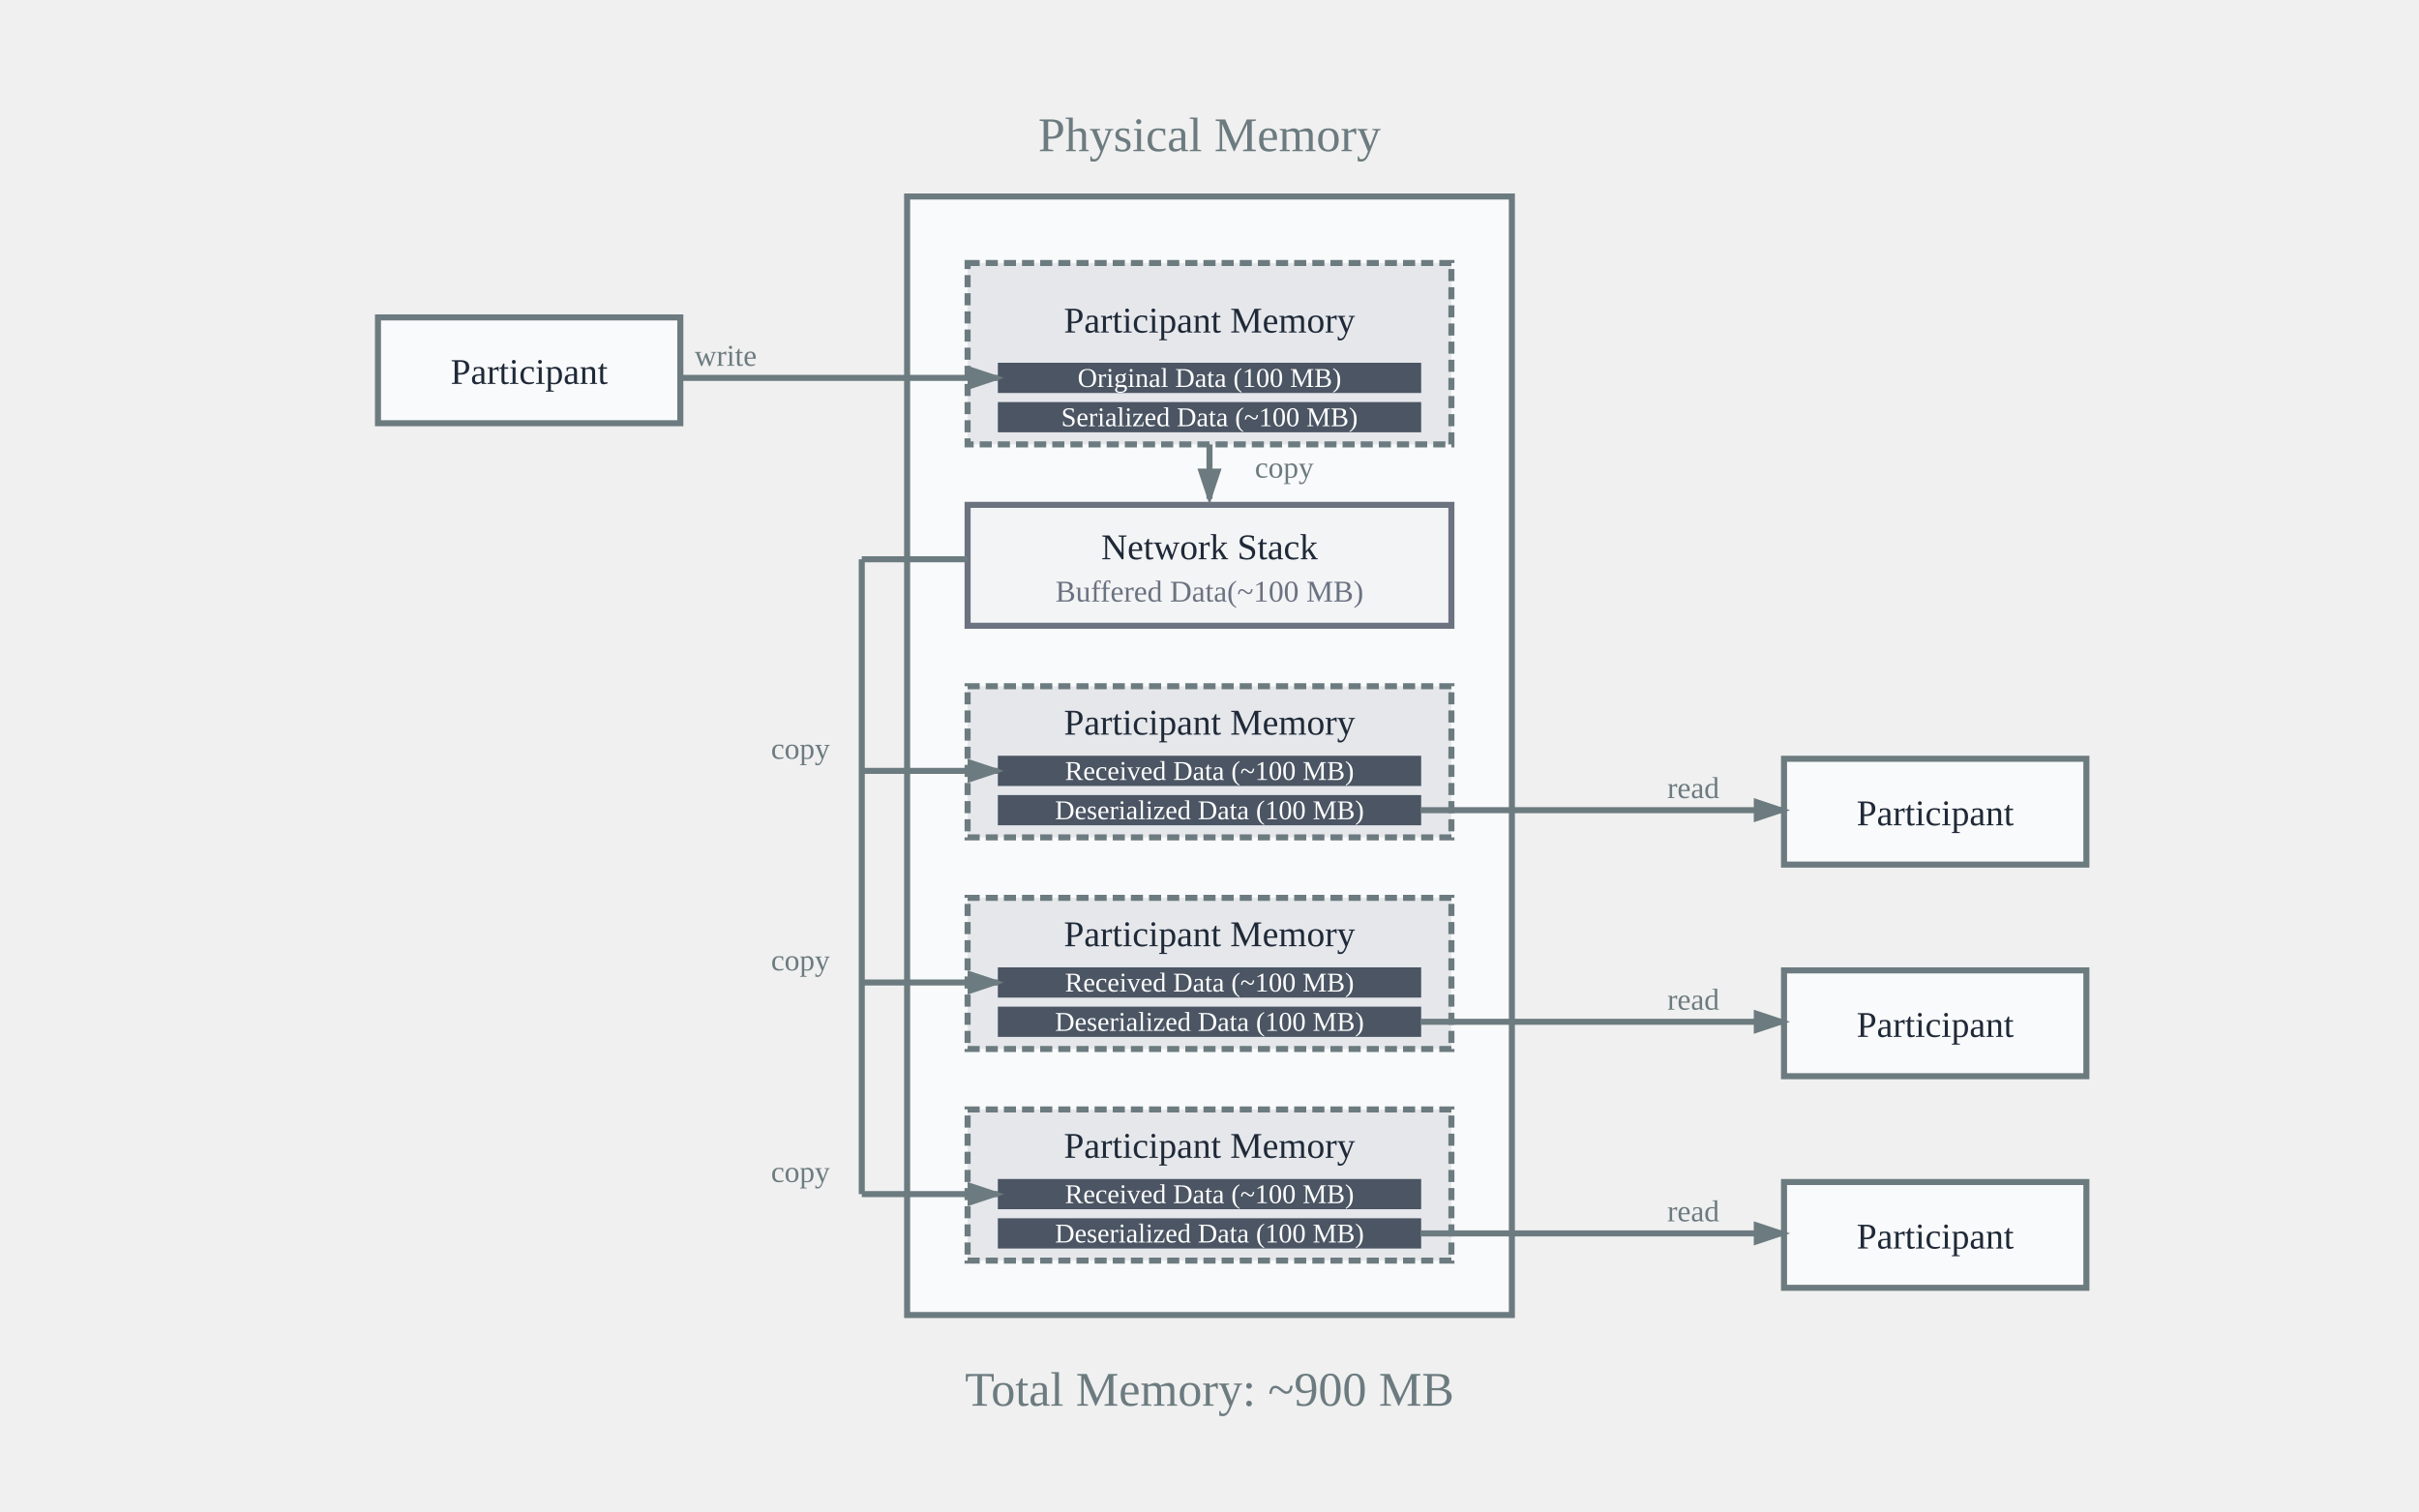
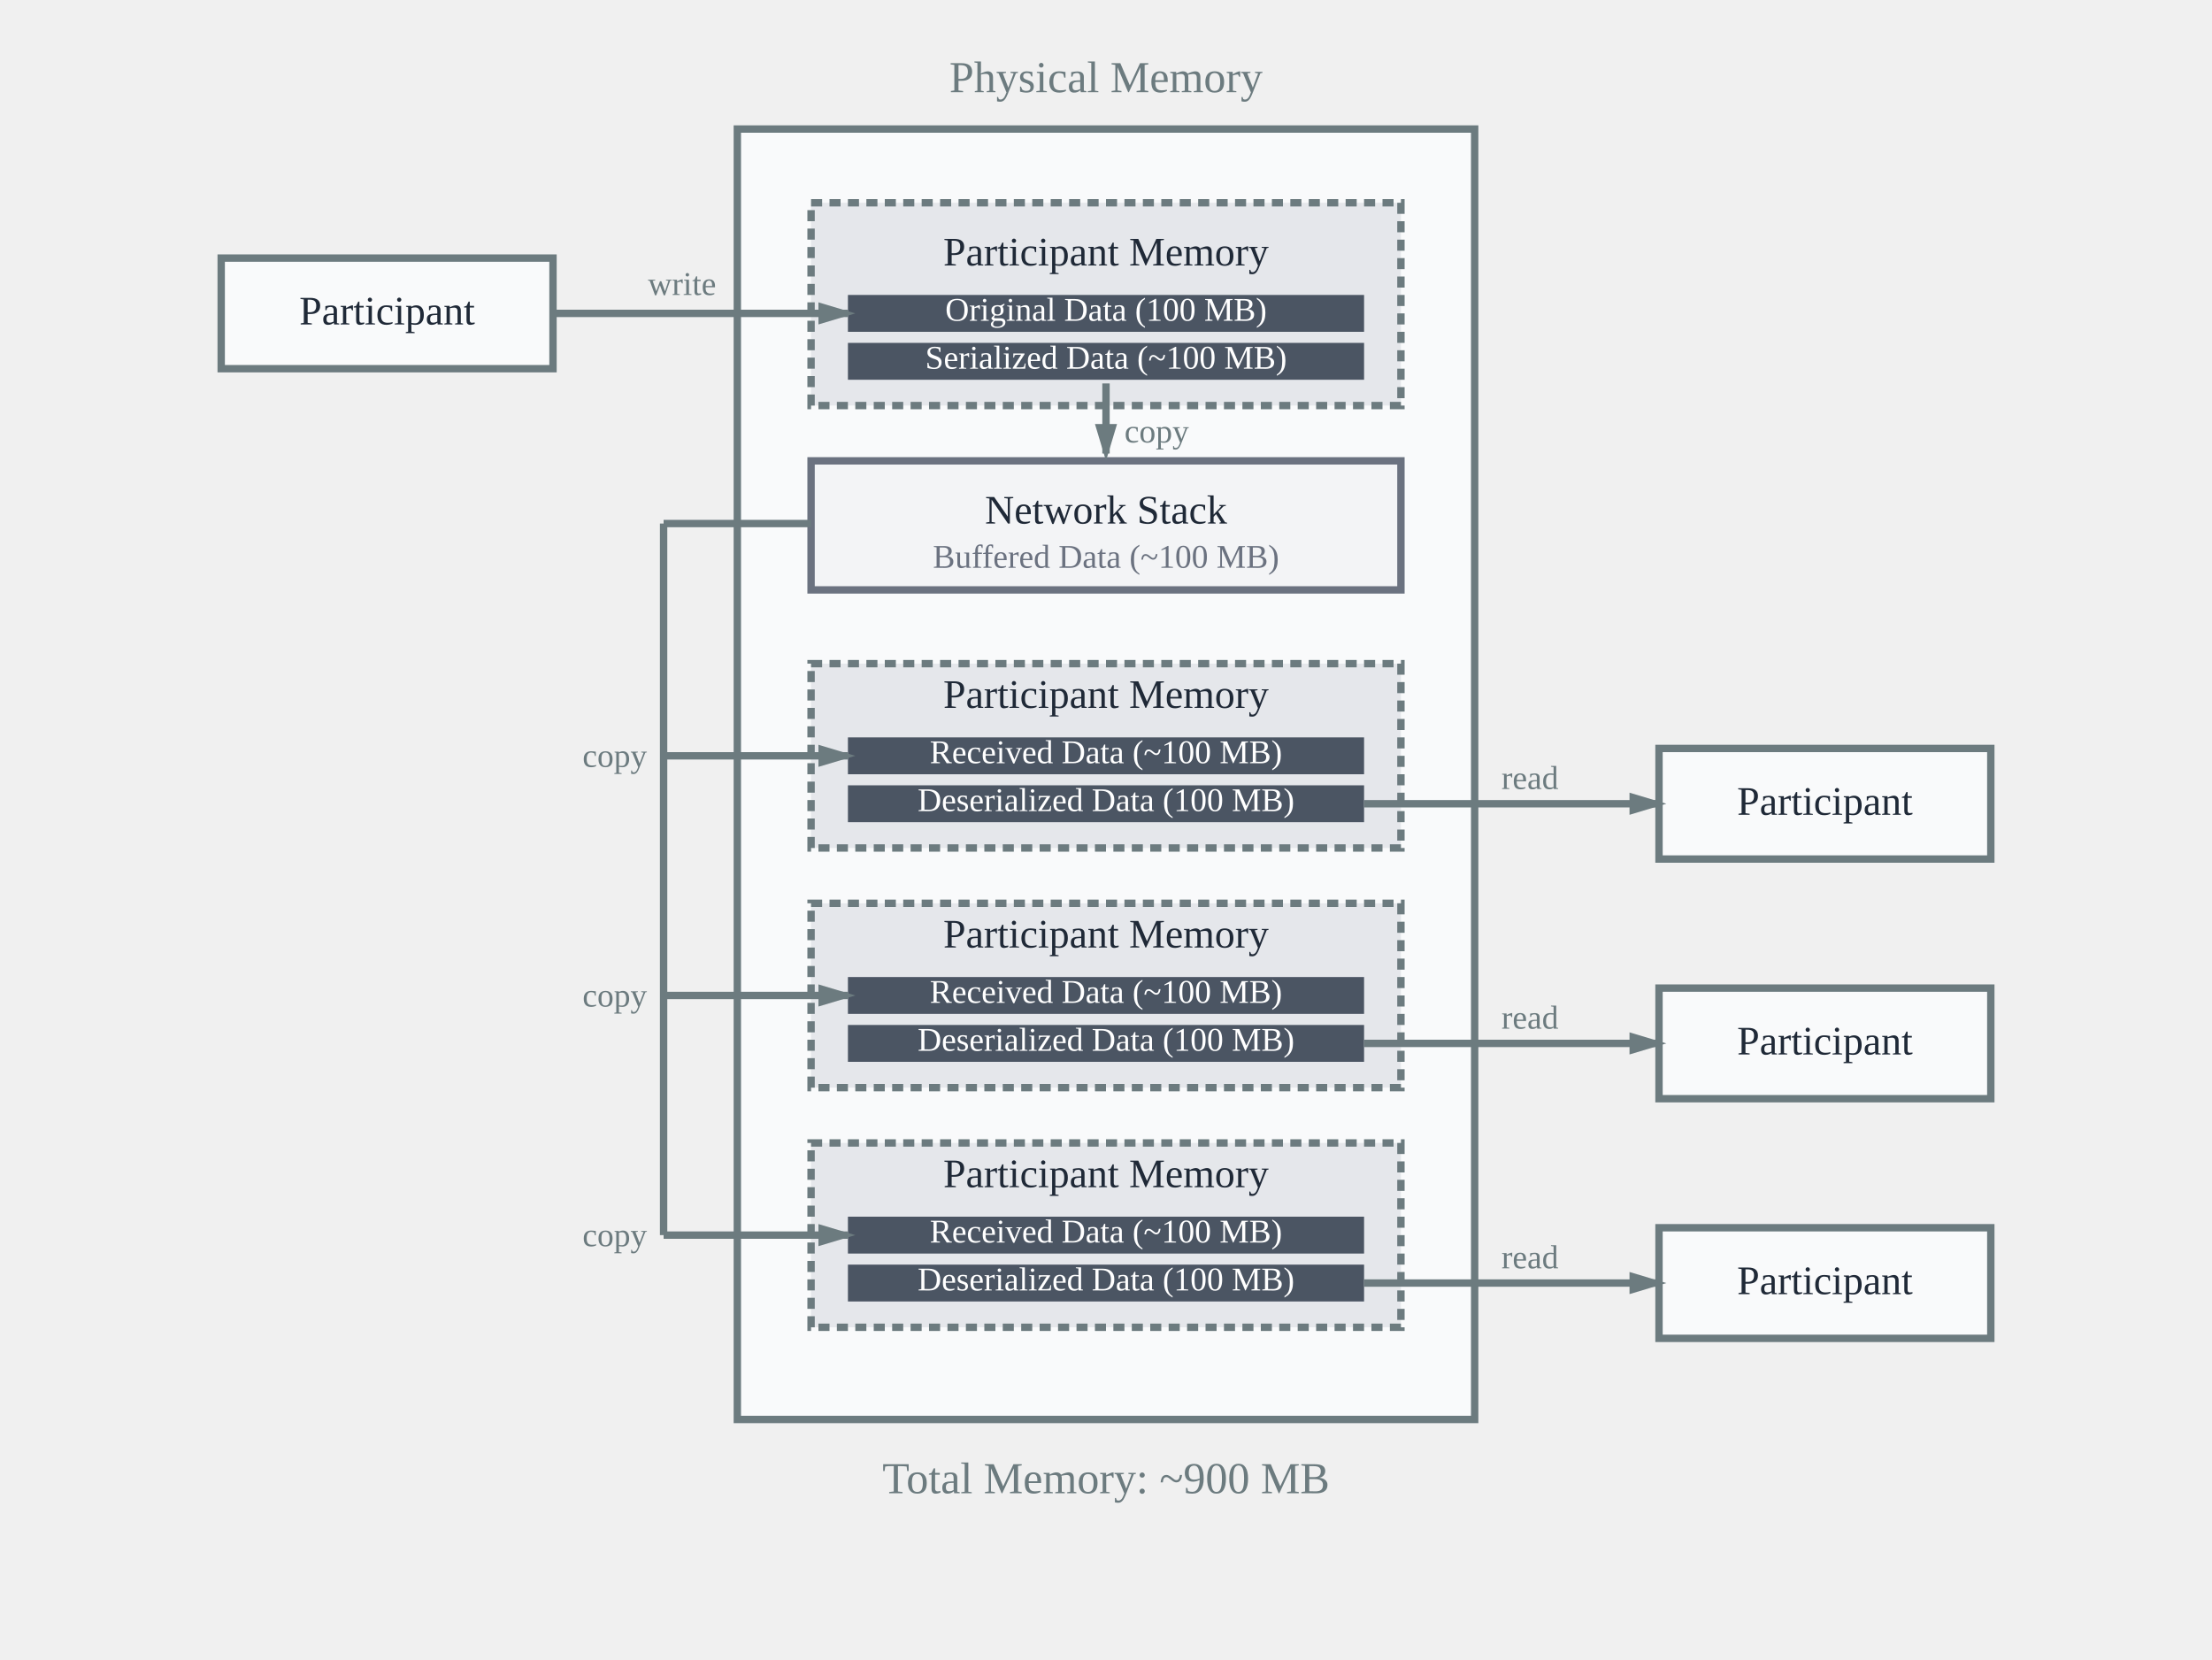
- <svg xmlns="http://www.w3.org/2000/svg" viewBox="0 0 800 500">
+ <svg xmlns="http://www.w3.org/2000/svg" viewBox="0 0 600 450">
  <defs>
-     <marker id="arrowhead" markerWidth="6" markerHeight="4" refX="5" refY="2" orient="auto">
-       <polygon points="0 0, 6 2, 0 4" fill="#6c7b7f" />
+     <marker id="arrowhead" markerWidth="5" markerHeight="3" refX="4" refY="1.5" orient="auto">
+       <polygon points="0 0, 5 1.5, 0 3" fill="#6c7b7f" />
    </marker>
  </defs>
-   <rect width="800" height="500" fill="transparent" />
-   <rect x="300" y="65" width="200" height="370" fill="#f9fafb" stroke="#6c7b7f" stroke-width="2" />
-   <text x="400" y="50" text-anchor="middle" font-size="16" font-weight="normal" fill="#6c7b7f">Physical Memory</text>
-   <rect x="320" y="87" width="160" height="60" fill="#e5e7eb" stroke="#6c7b7f" stroke-width="2" stroke-dasharray="4,2" />
-   <text x="400" y="110" text-anchor="middle" font-size="12" font-weight="normal" fill="#1f2937">Participant Memory</text>
-   <rect x="330" y="120" width="140" height="10" fill="#4b5563" />
-   <text x="400" y="128" text-anchor="middle" font-size="9" fill="white">Original Data (100 MB)</text>
-   <rect x="330" y="133" width="140" height="10" fill="#4b5563" />
-   <text x="400" y="141" text-anchor="middle" font-size="9" fill="white">Serialized Data (~100 MB)</text>
-   <rect x="320" y="167" width="160" height="40" fill="#f3f4f6" stroke="#6b7280" stroke-width="2" />
-   <text x="400" y="185" text-anchor="middle" font-size="12" font-weight="normal" fill="#1f2937">Network Stack</text>
-   <text x="400" y="199" text-anchor="middle" font-size="10" fill="#6b7280">Buffered Data(~100 MB)</text>
-   <rect x="320" y="227" width="160" height="50" fill="#e5e7eb" stroke="#6c7b7f" stroke-width="2" stroke-dasharray="4,2" />
-   <text x="400" y="243" text-anchor="middle" font-size="12" font-weight="normal" fill="#1f2937">Participant Memory</text>
-   <rect x="330" y="250" width="140" height="10" fill="#4b5563" />
-   <text x="400" y="258" text-anchor="middle" font-size="9" fill="white">Received Data (~100 MB)</text>
-   <rect x="330" y="263" width="140" height="10" fill="#4b5563" />
-   <text x="400" y="271" text-anchor="middle" font-size="9" fill="white">Deserialized Data (100 MB)</text>
-   <rect x="320" y="297" width="160" height="50" fill="#e5e7eb" stroke="#6c7b7f" stroke-width="2" stroke-dasharray="4,2" />
-   <text x="400" y="313" text-anchor="middle" font-size="12" font-weight="normal" fill="#1f2937">Participant Memory</text>
-   <rect x="330" y="320" width="140" height="10" fill="#4b5563" />
-   <text x="400" y="328" text-anchor="middle" font-size="9" fill="white">Received Data (~100 MB)</text>
-   <rect x="330" y="333" width="140" height="10" fill="#4b5563" />
-   <text x="400" y="341" text-anchor="middle" font-size="9" fill="white">Deserialized Data (100 MB)</text>
-   <rect x="320" y="367" width="160" height="50" fill="#e5e7eb" stroke="#6c7b7f" stroke-width="2" stroke-dasharray="4,2" />
-   <text x="400" y="383" text-anchor="middle" font-size="12" font-weight="normal" fill="#1f2937">Participant Memory</text>
-   <rect x="330" y="390" width="140" height="10" fill="#4b5563" />
-   <text x="400" y="398" text-anchor="middle" font-size="9" fill="white">Received Data (~100 MB)</text>
-   <rect x="330" y="403" width="140" height="10" fill="#4b5563" />
-   <text x="400" y="411" text-anchor="middle" font-size="9" fill="white">Deserialized Data (100 MB)</text>
-   <rect x="125" y="105" width="100" height="35" fill="#f9fafb" stroke="#6c7b7f" stroke-width="2" />
-   <text x="175" y="127" text-anchor="middle" font-size="12" font-weight="normal" fill="#1f2937">Participant</text>
-   <rect x="590" y="251" width="100" height="35" fill="#f9fafb" stroke="#6c7b7f" stroke-width="2" />
-   <text x="640" y="273" text-anchor="middle" font-size="12" font-weight="normal" fill="#1f2937">Participant</text>
-   <rect x="590" y="321" width="100" height="35" fill="#f9fafb" stroke="#6c7b7f" stroke-width="2" />
-   <text x="640" y="343" text-anchor="middle" font-size="12" font-weight="normal" fill="#1f2937">Participant</text>
-   <rect x="590" y="391" width="100" height="35" fill="#f9fafb" stroke="#6c7b7f" stroke-width="2" />
-   <text x="640" y="413" text-anchor="middle" font-size="12" font-weight="normal" fill="#1f2937">Participant</text>
-   <line x1="225" y1="125" x2="330" y2="125" stroke="#6c7b7f" stroke-width="2" marker-end="url(#arrowhead)" />
-   <text x="240" y="121" text-anchor="middle" font-size="10" fill="#6c7b7f">write</text>
-   <line x1="400" y1="147" x2="400" y2="165" stroke="#6c7b7f" stroke-width="2" marker-end="url(#arrowhead)" />
-   <text x="415" y="158" font-size="10" fill="#6c7b7f">copy</text>
-   <line x1="320" y1="185" x2="285" y2="185" stroke="#6c7b7f" stroke-width="2" />
-   <line x1="285" y1="185" x2="285" y2="395" stroke="#6c7b7f" stroke-width="2" />
-   <line x1="285" y1="255" x2="330" y2="255" stroke="#6c7b7f" stroke-width="2" marker-end="url(#arrowhead)" />
-   <text x="255" y="251" font-size="10" fill="#6c7b7f">copy</text>
-   <line x1="285" y1="325" x2="330" y2="325" stroke="#6c7b7f" stroke-width="2" marker-end="url(#arrowhead)" />
-   <text x="255" y="321" font-size="10" fill="#6c7b7f">copy</text>
-   <line x1="285" y1="395" x2="330" y2="395" stroke="#6c7b7f" stroke-width="2" marker-end="url(#arrowhead)" />
-   <text x="255" y="391" font-size="10" fill="#6c7b7f">copy</text>
-   <line x1="470" y1="268" x2="590" y2="268" stroke="#6c7b7f" stroke-width="2" marker-end="url(#arrowhead)" />
-   <text x="560" y="264" text-anchor="middle" font-size="10" fill="#6c7b7f">read</text>
-   <line x1="470" y1="338" x2="590" y2="338" stroke="#6c7b7f" stroke-width="2" marker-end="url(#arrowhead)" />
-   <text x="560" y="334" text-anchor="middle" font-size="10" fill="#6c7b7f">read</text>
-   <line x1="470" y1="408" x2="590" y2="408" stroke="#6c7b7f" stroke-width="2" marker-end="url(#arrowhead)" />
-   <text x="560" y="404" text-anchor="middle" font-size="10" fill="#6c7b7f">read</text>
-   <text x="400" y="465" text-anchor="middle" font-size="16" font-weight="normal" fill="#6c7b7f">Total Memory: ~900 MB</text>
+   <rect width="600" height="450" fill="transparent" />
+   <rect x="200" y="35" width="200" height="350" fill="#f9fafb" stroke="#6c7b7f" stroke-width="2" />
+   <text x="300" y="25" text-anchor="middle" font-size="12" font-weight="normal" fill="#6c7b7f">Physical Memory</text>
+   <rect x="220" y="55" width="160" height="55" fill="#e5e7eb" stroke="#6c7b7f" stroke-width="2" stroke-dasharray="3,2" />
+   <text x="300" y="72" text-anchor="middle" font-size="11" font-weight="normal" fill="#1f2937">Participant Memory</text>
+   <rect x="230" y="80" width="140" height="10" fill="#4b5563" />
+   <text x="300" y="87" text-anchor="middle" font-size="9" fill="white">Original Data (100 MB)</text>
+   <rect x="230" y="93" width="140" height="10" fill="#4b5563" />
+   <text x="300" y="100" text-anchor="middle" font-size="9" fill="white">Serialized Data (~100 MB)</text>
+   <rect x="220" y="125" width="160" height="35" fill="#f3f4f6" stroke="#6b7280" stroke-width="2" />
+   <text x="300" y="142" text-anchor="middle" font-size="11" font-weight="normal" fill="#1f2937">Network Stack</text>
+   <text x="300" y="154" text-anchor="middle" font-size="9" fill="#6b7280">Buffered Data (~100 MB)</text>
+   <rect x="220" y="180" width="160" height="50" fill="#e5e7eb" stroke="#6c7b7f" stroke-width="2" stroke-dasharray="3,2" />
+   <text x="300" y="192" text-anchor="middle" font-size="11" font-weight="normal" fill="#1f2937">Participant Memory</text>
+   <rect x="230" y="200" width="140" height="10" fill="#4b5563" />
+   <text x="300" y="207" text-anchor="middle" font-size="9" fill="white">Received Data (~100 MB)</text>
+   <rect x="230" y="213" width="140" height="10" fill="#4b5563" />
+   <text x="300" y="220" text-anchor="middle" font-size="9" fill="white">Deserialized Data (100 MB)</text>
+   <rect x="220" y="245" width="160" height="50" fill="#e5e7eb" stroke="#6c7b7f" stroke-width="2" stroke-dasharray="3,2" />
+   <text x="300" y="257" text-anchor="middle" font-size="11" font-weight="normal" fill="#1f2937">Participant Memory</text>
+   <rect x="230" y="265" width="140" height="10" fill="#4b5563" />
+   <text x="300" y="272" text-anchor="middle" font-size="9" fill="white">Received Data (~100 MB)</text>
+   <rect x="230" y="278" width="140" height="10" fill="#4b5563" />
+   <text x="300" y="285" text-anchor="middle" font-size="9" fill="white">Deserialized Data (100 MB)</text>
+   <rect x="220" y="310" width="160" height="50" fill="#e5e7eb" stroke="#6c7b7f" stroke-width="2" stroke-dasharray="3,2" />
+   <text x="300" y="322" text-anchor="middle" font-size="11" font-weight="normal" fill="#1f2937">Participant Memory</text>
+   <rect x="230" y="330" width="140" height="10" fill="#4b5563" />
+   <text x="300" y="337" text-anchor="middle" font-size="9" fill="white">Received Data (~100 MB)</text>
+   <rect x="230" y="343" width="140" height="10" fill="#4b5563" />
+   <text x="300" y="350" text-anchor="middle" font-size="9" fill="white">Deserialized Data (100 MB)</text>
+   <rect x="60" y="70" width="90" height="30" fill="#f9fafb" stroke="#6c7b7f" stroke-width="2" />
+   <text x="105" y="88" text-anchor="middle" font-size="11" font-weight="normal" fill="#1f2937">Participant</text>
+   <rect x="450" y="203" width="90" height="30" fill="#f9fafb" stroke="#6c7b7f" stroke-width="2" />
+   <text x="495" y="221" text-anchor="middle" font-size="11" font-weight="normal" fill="#1f2937">Participant</text>
+   <rect x="450" y="268" width="90" height="30" fill="#f9fafb" stroke="#6c7b7f" stroke-width="2" />
+   <text x="495" y="286" text-anchor="middle" font-size="11" font-weight="normal" fill="#1f2937">Participant</text>
+   <rect x="450" y="333" width="90" height="30" fill="#f9fafb" stroke="#6c7b7f" stroke-width="2" />
+   <text x="495" y="351" text-anchor="middle" font-size="11" font-weight="normal" fill="#1f2937">Participant</text>
+   <line x1="150" y1="85" x2="230" y2="85" stroke="#6c7b7f" stroke-width="2" marker-end="url(#arrowhead)" />
+   <text x="185" y="80" text-anchor="middle" font-size="9" fill="#6c7b7f">write</text>
+   <line x1="300" y1="104" x2="300" y2="123" stroke="#6c7b7f" stroke-width="2" marker-end="url(#arrowhead)" />
+   <text x="305" y="120" font-size="9" fill="#6c7b7f">copy</text>
+   <line x1="220" y1="142" x2="180" y2="142" stroke="#6c7b7f" stroke-width="2" />
+   <line x1="180" y1="142" x2="180" y2="335" stroke="#6c7b7f" stroke-width="2" />
+   <line x1="180" y1="205" x2="230" y2="205" stroke="#6c7b7f" stroke-width="2" marker-end="url(#arrowhead)" />
+   <text x="158" y="208" font-size="9" fill="#6c7b7f">copy</text>
+   <line x1="180" y1="270" x2="230" y2="270" stroke="#6c7b7f" stroke-width="2" marker-end="url(#arrowhead)" />
+   <text x="158" y="273" font-size="9" fill="#6c7b7f">copy</text>
+   <line x1="180" y1="335" x2="230" y2="335" stroke="#6c7b7f" stroke-width="2" marker-end="url(#arrowhead)" />
+   <text x="158" y="338" font-size="9" fill="#6c7b7f">copy</text>
+   <line x1="370" y1="218" x2="450" y2="218" stroke="#6c7b7f" stroke-width="2" marker-end="url(#arrowhead)" />
+   <text x="415" y="214" text-anchor="middle" font-size="9" fill="#6c7b7f">read</text>
+   <line x1="370" y1="283" x2="450" y2="283" stroke="#6c7b7f" stroke-width="2" marker-end="url(#arrowhead)" />
+   <text x="415" y="279" text-anchor="middle" font-size="9" fill="#6c7b7f">read</text>
+   <line x1="370" y1="348" x2="450" y2="348" stroke="#6c7b7f" stroke-width="2" marker-end="url(#arrowhead)" />
+   <text x="415" y="344" text-anchor="middle" font-size="9" fill="#6c7b7f">read</text>
+   <text x="300" y="405" text-anchor="middle" font-size="12" font-weight="normal" fill="#6c7b7f">Total Memory: ~900 MB</text>
</svg>
